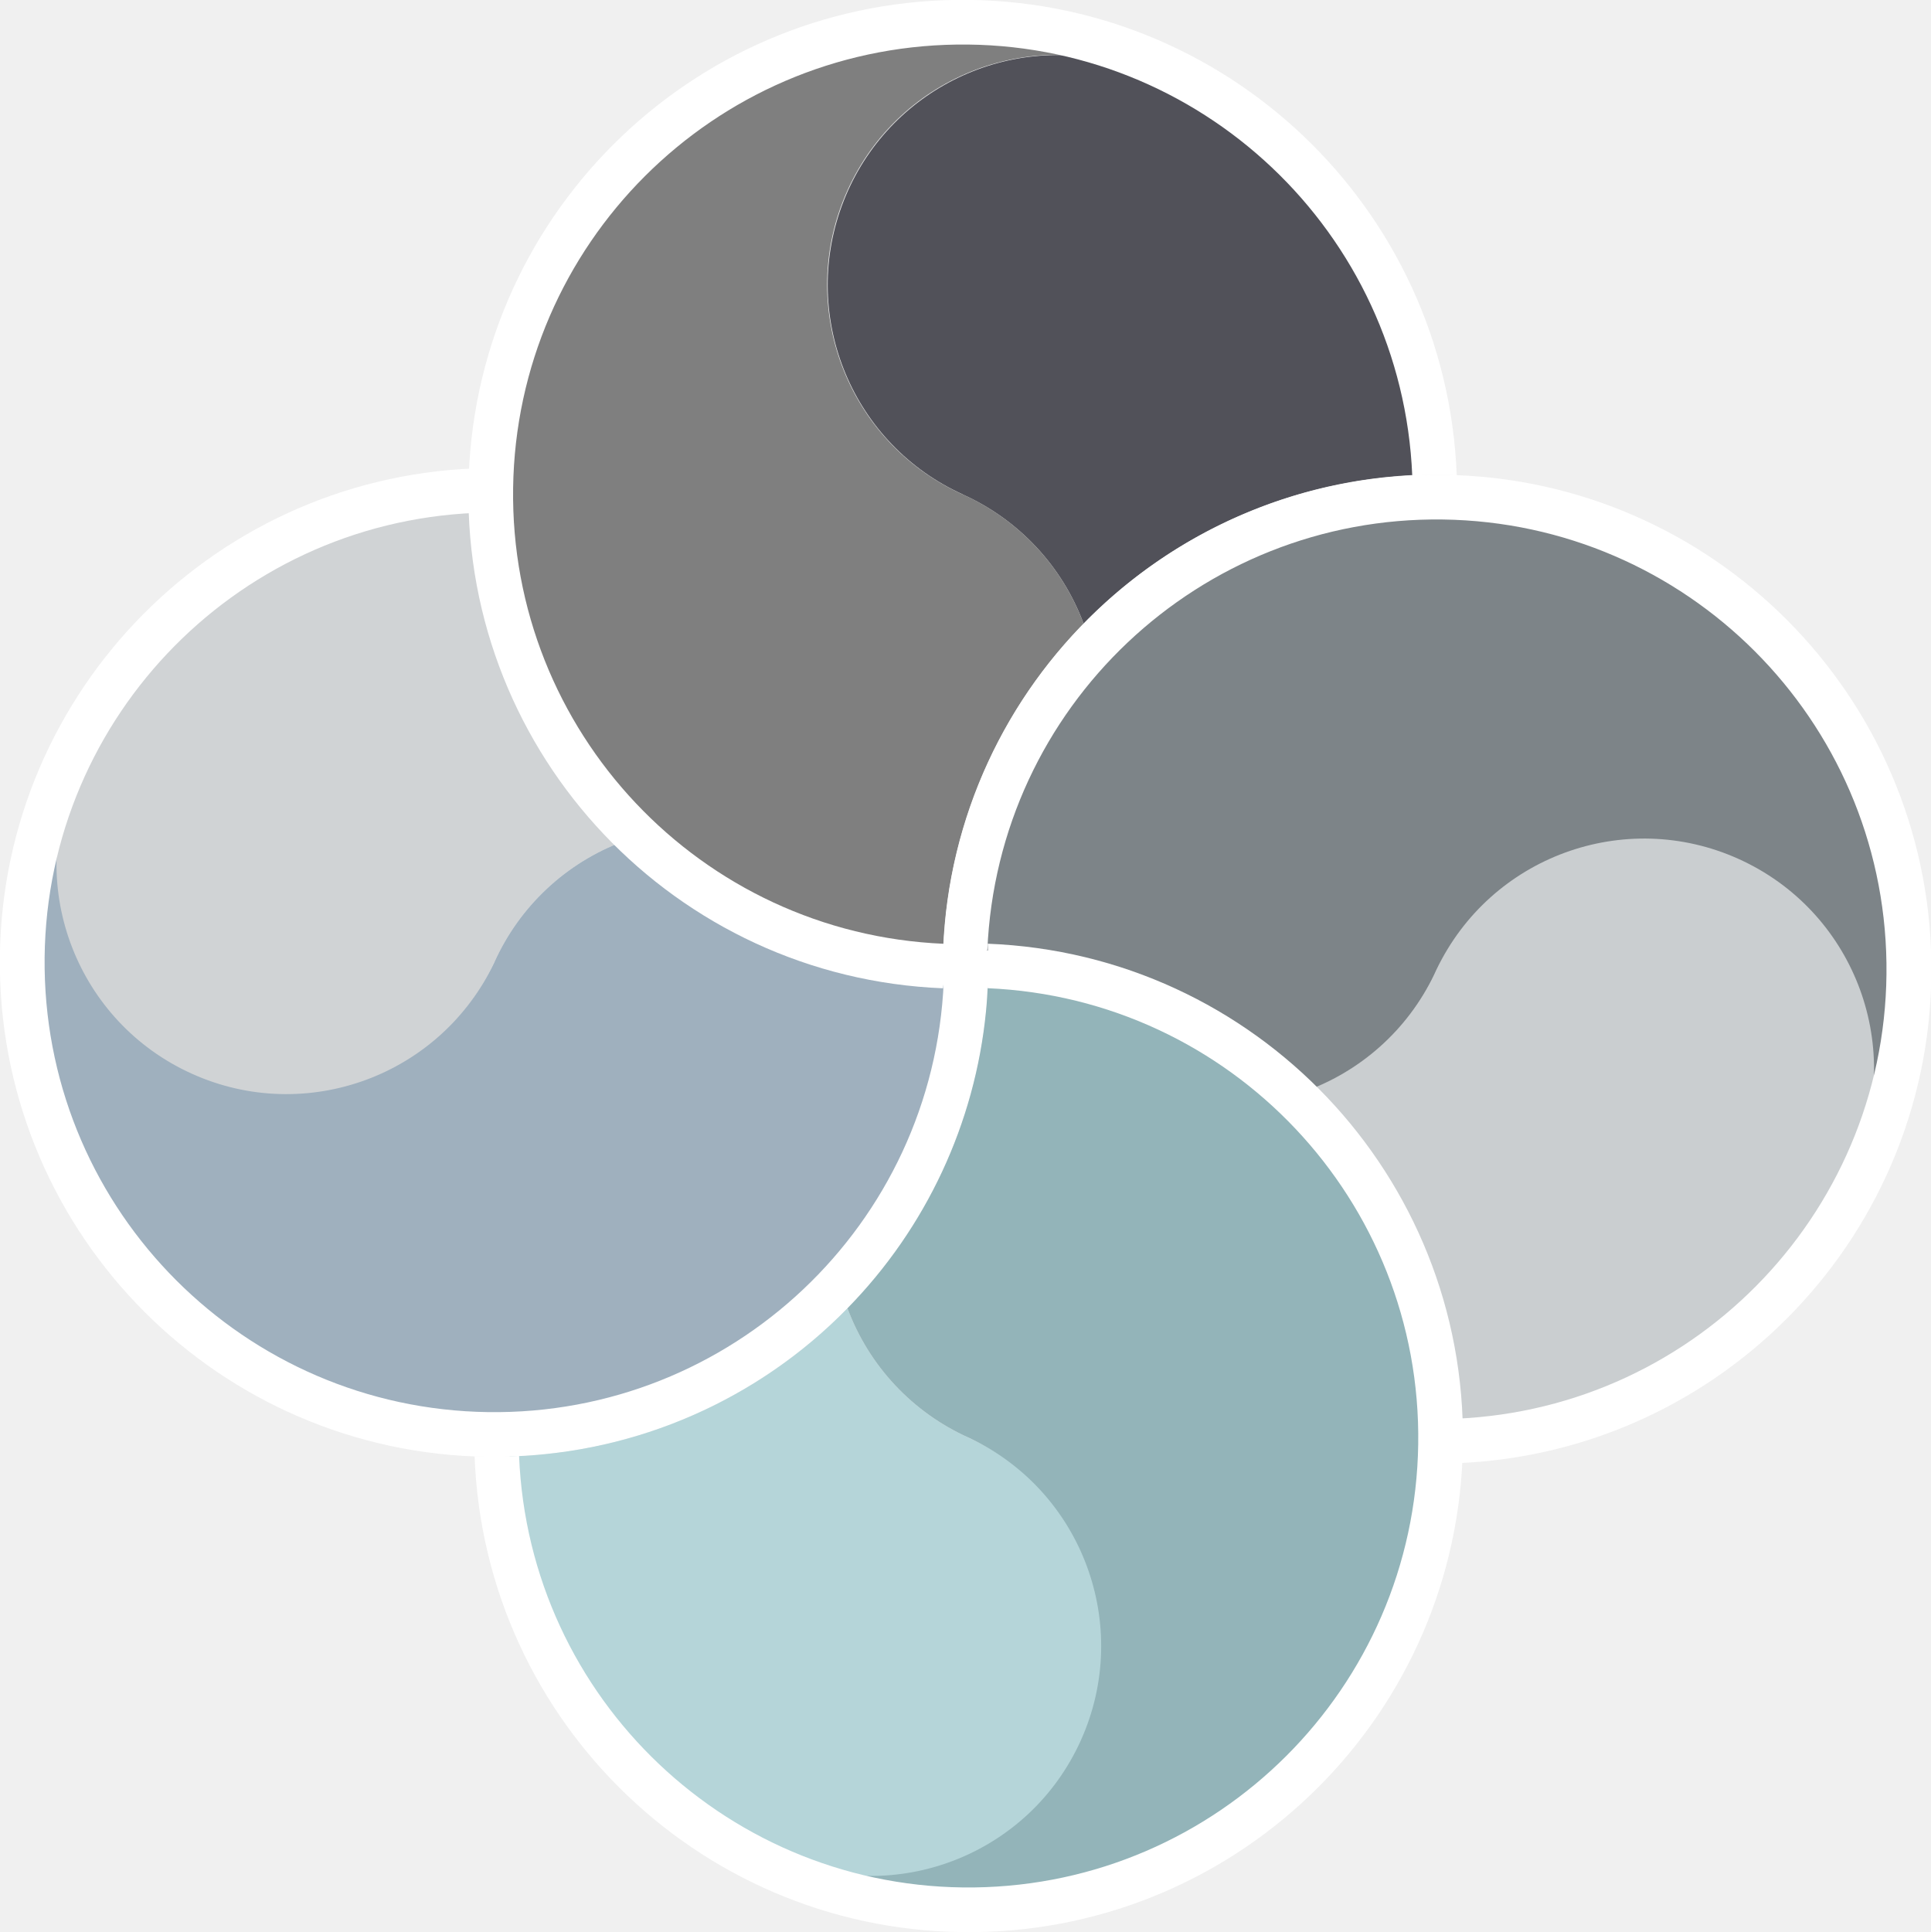
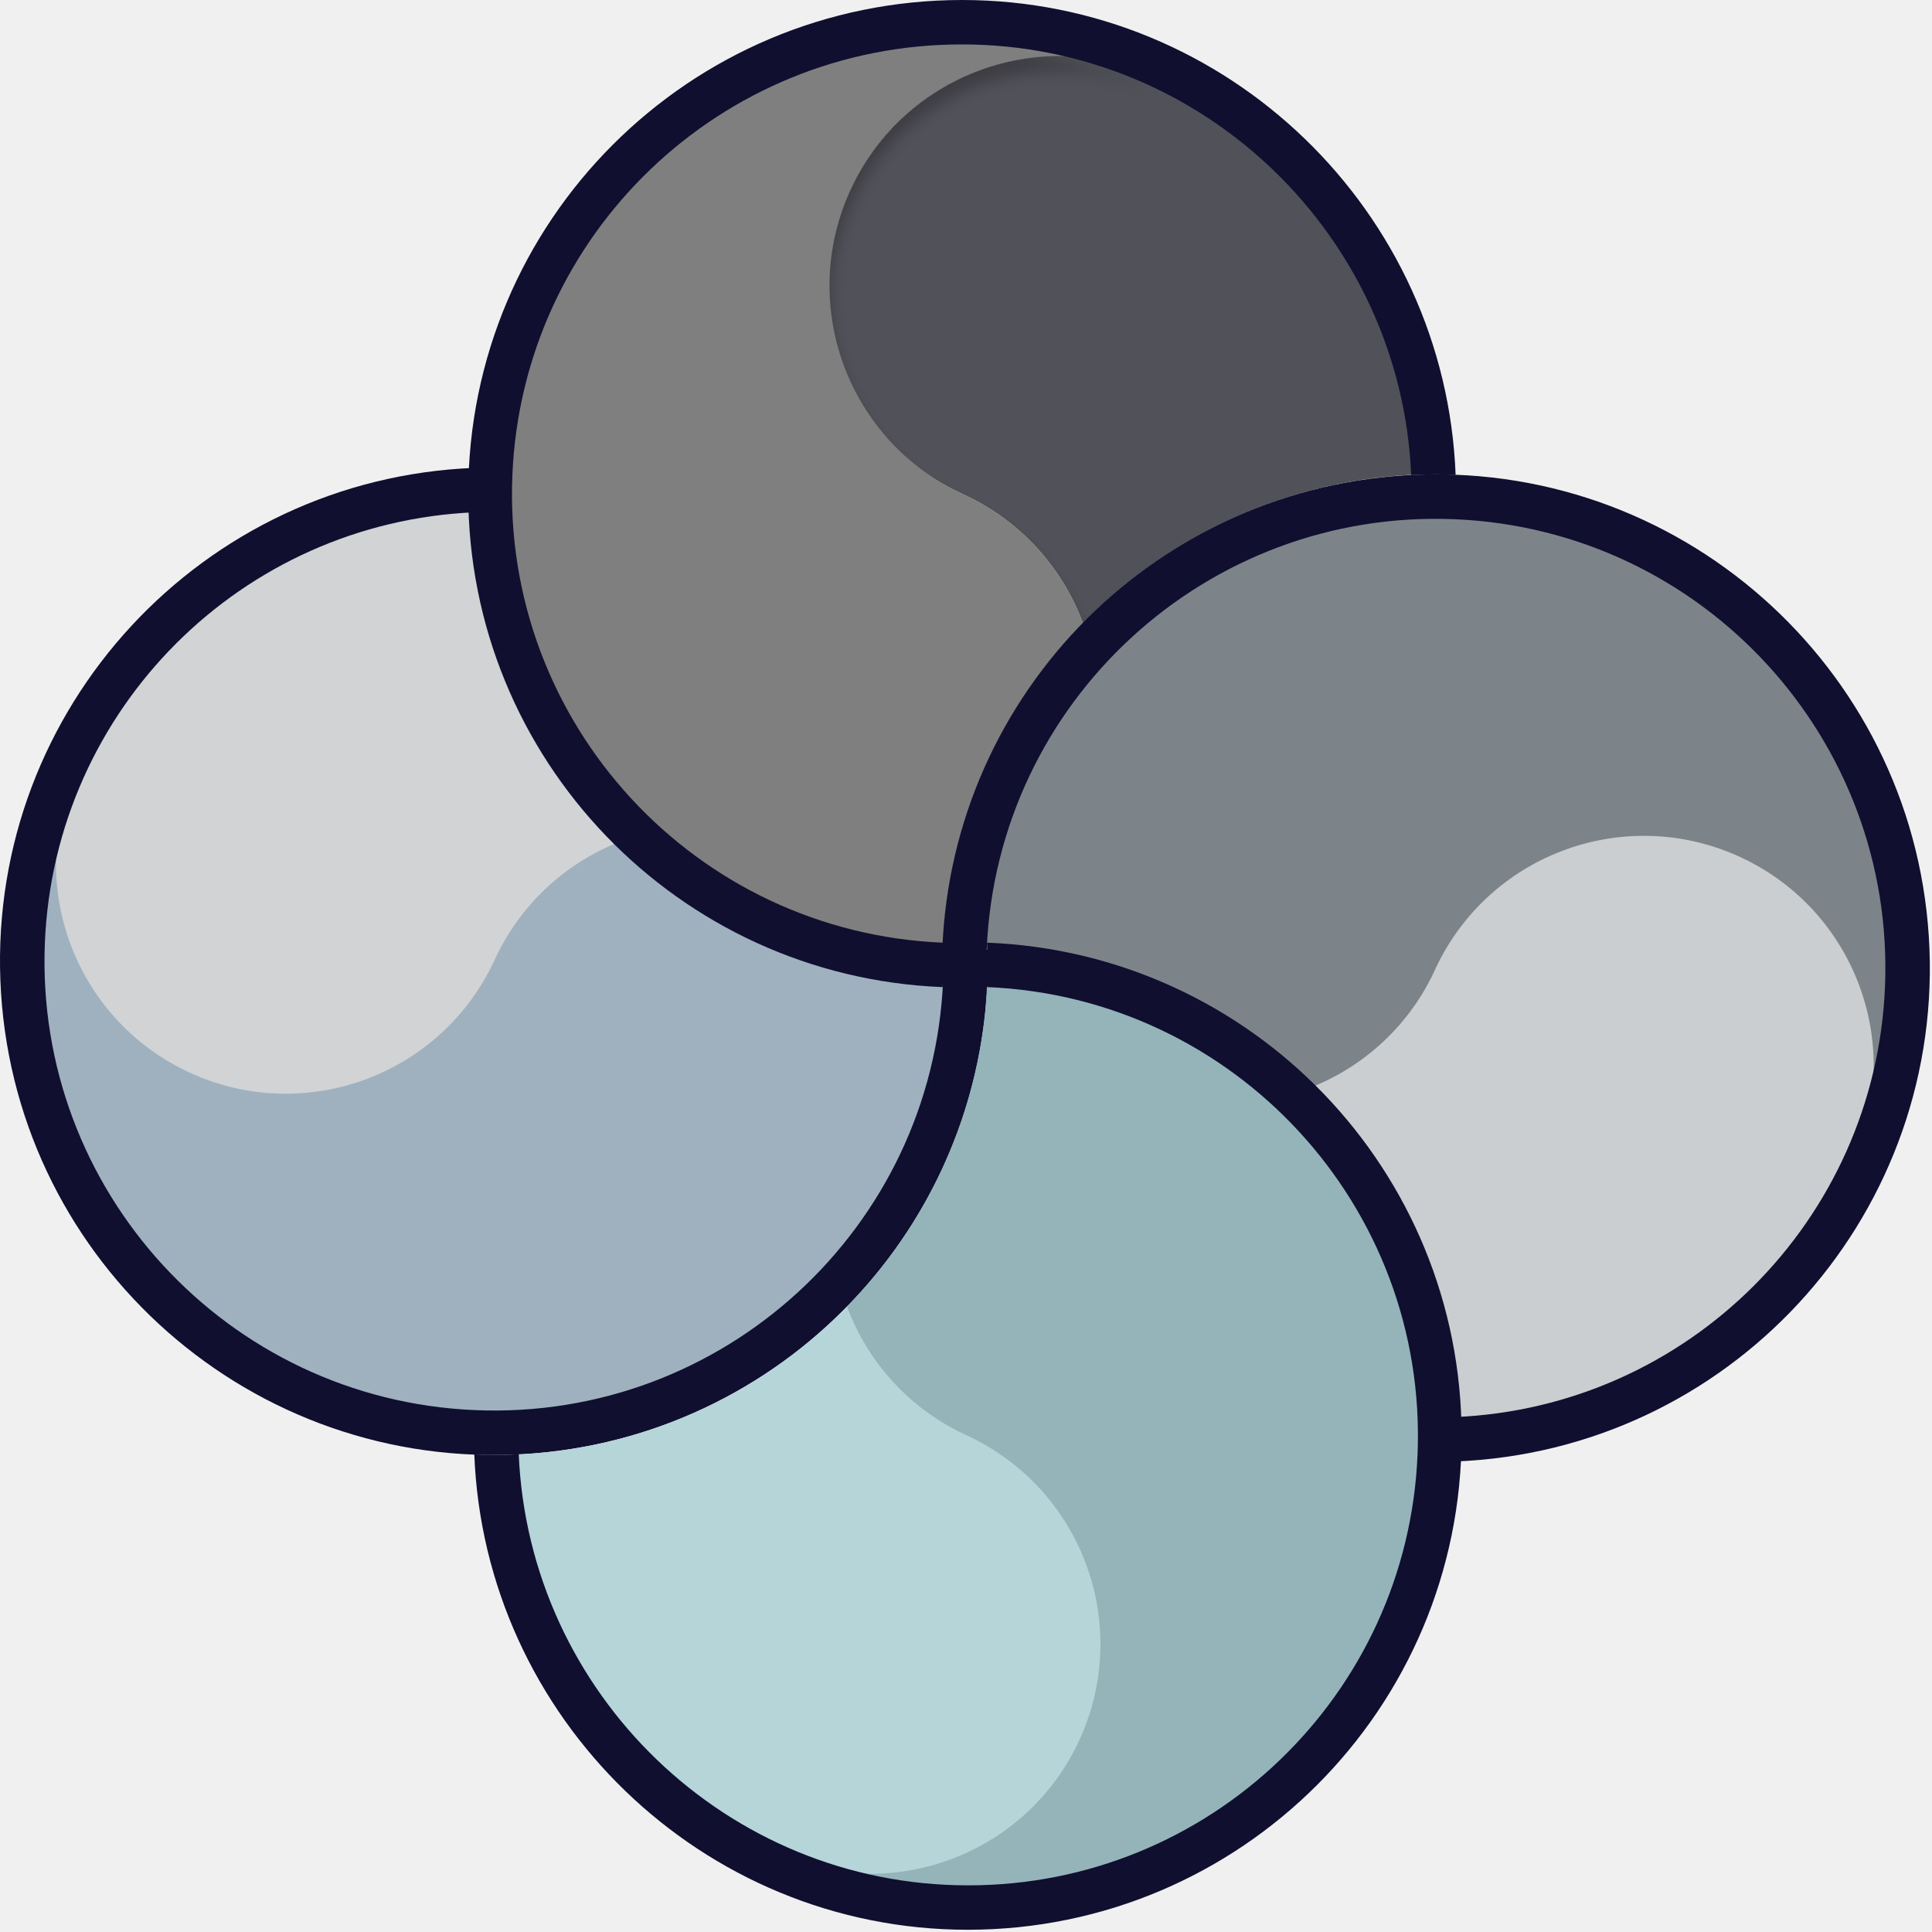
- <svg xmlns="http://www.w3.org/2000/svg" viewBox="0 0 253.89 254">
+ <svg xmlns="http://www.w3.org/2000/svg" width="535" height="535" viewBox="0 0 535 535" fill="none">
+   <g clip-path="url(#clip0_3457_150)">
+     <path d="M136.805 266.154C143.777 250.646 156.703 238.591 172.656 232.691C147.305 208.045 132.529 174.529 131.427 139.206C80.148 141.301 35.23 174.166 17.727 222.388C8.061 256.151 27.607 291.345 61.383 301.007C91.727 309.685 123.847 294.818 136.848 266.069L136.816 266.154H136.805Z" fill="#D1D3D5" />
+     <path d="M257.647 302.033C256.781 307.676 255.145 313.191 252.804 318.395C223.946 382.436 148.62 410.972 84.542 382.126C20.475 353.28 -8.073 277.985 20.785 213.934C6.789 246.147 21.565 283.607 53.802 297.597C85.419 311.32 122.221 297.384 136.794 266.154C143.766 250.646 156.692 238.591 172.645 232.691C194.842 254.409 223.785 267.918 254.696 270.964C257.402 271.22 260.139 271.391 262.908 271.498C262.427 281.929 260.652 292.264 257.626 302.268C257.637 302.204 257.637 302.129 257.647 302.033Z" fill="#9FB1BE" />
+     <path d="M268.137 271.637C265.774 271.637 263.453 271.573 261.165 271.455C258.246 340.113 200.199 393.401 131.513 390.483C62.826 387.566 9.515 329.543 12.434 260.885C15.182 196.332 66.9 144.614 131.491 141.857C131.374 139.548 131.309 137.229 131.309 134.889C131.309 133.093 131.384 131.351 131.438 129.556C55.962 132.505 -2.845 196.065 0.106 271.519C3.057 346.974 66.633 405.756 142.119 402.806C213.478 400.017 270.681 342.838 273.461 271.509C271.676 271.584 269.922 271.637 268.137 271.637Z" fill="#100F30" />
+     <path d="M266.404 136.759C281.919 143.727 293.979 156.649 299.881 172.595C324.537 147.254 358.068 132.484 393.405 131.383C391.321 80.104 358.421 35.173 310.157 17.677C276.38 8.016 241.171 27.553 231.505 61.315C222.823 91.647 237.696 123.752 266.458 136.748H266.415L266.404 136.759Z" fill="#515159" />
+     <g filter="url(#filter0_d_3457_150)">
+       <path d="M230.533 257.54C224.887 256.674 219.37 255.039 214.163 252.698C150.096 223.853 121.548 148.558 150.406 84.507C179.264 20.467 254.59 -8.069 318.657 20.777C286.431 6.787 248.955 21.557 234.959 53.78C221.231 85.383 235.173 122.17 266.415 136.738C281.93 143.706 293.99 156.627 299.892 172.573C278.166 194.761 264.651 223.692 261.604 254.59C261.347 257.305 261.176 260.041 261.069 262.798C250.634 262.317 240.295 260.543 230.287 257.519L230.522 257.54H230.533Z" fill="#7F7F7F" />
+     </g>
+     <path d="M260.931 268.014C260.931 265.652 260.995 263.333 261.113 261.046C192.427 258.203 139.041 200.244 141.885 131.586C144.644 64.863 199.612 12.216 266.416 12.302C333.285 12.302 387.975 65.43 390.777 131.554C393.086 131.437 395.406 131.372 397.748 131.372C399.544 131.372 401.287 131.447 403.083 131.501C400.26 58.622 340.053 0 266.416 0C190.876 0.021 129.643 61.24 129.664 136.759C129.675 210.162 187.68 270.461 261.06 273.347C261.06 271.573 260.942 269.788 260.942 268.014H260.931Z" fill="#100F30" />
+     <path d="M268.008 397.644C252.494 390.676 240.433 377.755 234.531 361.809C209.864 387.096 176.334 401.812 141.018 402.849C143.017 454.193 175.917 499.209 224.245 516.715C258.022 526.377 293.231 506.84 302.896 473.078C311.578 442.746 296.706 410.64 267.944 397.644H268.008Z" fill="#B5D5D9" />
+     <path d="M303.891 276.842C309.537 277.708 315.054 279.343 320.261 281.683C384.328 310.529 412.876 385.824 384.018 449.875C355.16 513.915 279.834 542.451 215.756 513.605C247.982 527.595 285.458 512.825 299.454 480.602C313.183 448.998 299.24 412.211 267.998 397.644C252.483 390.676 240.423 377.754 234.521 361.809C256.268 339.632 269.794 310.7 272.852 279.792C273.108 277.077 273.28 274.341 273.386 271.583C283.822 272.064 294.161 273.839 304.169 276.863L303.88 276.842H303.891Z" fill="#94B4B9" />
+     <path d="M273.355 273.272C269.335 274.277 265.133 274.277 261.113 273.272C260.033 269.264 260.033 265.043 261.113 261.035C265.069 259.645 269.388 259.645 273.355 261.035C274.906 264.968 274.906 269.339 273.355 273.272Z" fill="#100F30" />
+     <path d="M397.575 268.131C390.604 283.639 377.677 295.695 361.725 301.594C387.076 326.24 401.852 359.756 402.953 395.079C454.254 392.995 499.204 360.109 516.707 311.865C526.373 278.103 506.827 242.909 473.051 233.247C442.707 224.569 410.588 239.435 397.586 268.185V268.142L397.575 268.131Z" fill="#CBCED0" />
+     <path d="M276.722 232.264C277.588 226.621 279.224 221.106 281.566 215.901C310.435 151.861 385.771 123.335 449.839 152.192C513.906 181.049 542.443 256.354 513.574 320.394C527.57 288.181 512.794 250.721 480.557 236.731C448.941 223.008 412.138 236.945 397.565 268.174C390.594 283.682 377.667 295.738 361.714 301.637C339.517 279.92 310.574 266.411 279.663 263.365C277.524 263.151 275.375 263.012 273.205 262.905C272.627 262.905 273.205 261.847 272.659 261.826C272.659 261.131 271.483 261.441 271.558 260.736C272.178 251.01 273.91 241.38 276.733 232.061C276.733 232.093 276.722 232.178 276.712 232.264H276.722Z" fill="#7D8489" />
+     <path d="M266.266 262.649C268.629 262.649 270.917 262.745 273.237 262.862C276.135 194.205 334.161 140.895 402.847 143.781C471.534 146.677 524.866 204.679 521.979 273.336C519.253 337.922 467.513 389.671 402.901 392.407C403.018 394.716 403.083 397.035 403.083 399.376C403.083 401.171 403.008 402.913 402.954 404.709C478.441 401.759 537.247 338.21 534.296 262.756C531.345 187.301 467.77 128.519 392.284 131.469C320.924 134.258 263.711 191.448 260.941 262.777C262.727 262.713 264.502 262.649 266.287 262.649H266.266Z" fill="#100F30" />
+     <path d="M273.494 266.368C273.494 268.73 273.429 271.049 273.312 273.336C341.998 276.179 395.384 334.138 392.54 402.796C389.781 469.519 334.813 522.166 268.009 522.08C201.14 522.08 146.45 468.867 143.648 402.699C141.285 402.817 139.136 402.913 136.795 402.913C134.999 402.913 133.106 402.806 131.342 402.731C134.165 475.664 194.372 534.382 268.009 534.382C343.548 534.35 404.772 473.11 404.74 397.601C404.707 324.209 346.713 263.931 273.344 261.035C273.419 262.809 273.483 264.594 273.483 266.368H273.494Z" fill="#100F30" />
+   </g>
  <defs>
-     <style>.cls-1{fill:#a373f9;}.cls-2{fill:none;}.cls-3{fill:#c596fe;}.cls-4{fill:#fff;}.cls-5{fill:#7552cc;}.cls-6{fill:#ecd7ff;}.cls-7{fill:#4b39b2;}</style>
+     <filter id="filter0_d_3457_150" x="135.15" y="9.526" width="187.506" height="261.272" filterUnits="userSpaceOnUse" color-interpolation-filters="sRGB">
+       <feFlood flood-opacity="0" result="BackgroundImageFix" />
+       <feColorMatrix in="SourceAlpha" type="matrix" values="0 0 0 0 0 0 0 0 0 0 0 0 0 0 0 0 0 0 127 0" result="hardAlpha" />
+       <feOffset dy="4" />
+       <feGaussianBlur stdDeviation="2" />
+       <feComposite in2="hardAlpha" operator="out" />
+       <feColorMatrix type="matrix" values="0 0 0 0 0 0 0 0 0 0 0 0 0 0 0 0 0 0 0.25 0" />
+       <feBlend mode="normal" in2="BackgroundImageFix" result="effect1_dropShadow_3457_150" />
+       <feBlend mode="normal" in="SourceGraphic" in2="effect1_dropShadow_3457_150" result="shape" />
+     </filter>
+     <clipPath id="clip0_3457_150">
+       <rect width="534.382" height="534.382" fill="white" />
+     </clipPath>
  </defs>
-   <g id="Layer_2" data-name="Layer 2">
-     <g id="Layer_1-2" data-name="Layer 1">
-       <path class="cls-1" d="M65,126.51A30.15,30.15,0,0,1,82,110.6,64.78,64.78,0,0,1,62.44,66.17a60.08,60.08,0,0,0-54,39.53A30.22,30.22,0,0,0,65,126.47Z" style="fill: rgb(208, 211, 213);" />
-       <path class="cls-2" d="M122.76,138v0Z" />
-       <path class="cls-2" d="M122.63,141.87v-.14A.66.66,0,0,1,122.63,141.87Z" />
-       <path class="cls-3" d="M122.41,143.56a29.88,29.88,0,0,1-2.3,7.78A60.45,60.45,0,0,1,9.88,101.69,30.23,30.23,0,0,0,65,126.51,30.15,30.15,0,0,1,82,110.6a64.73,64.73,0,0,0,39,18.19h0c1.29.13,2.59.21,3.9.26a60,60,0,0,1-2.51,14.62A.37.37,0,0,0,122.41,143.56Z" style="fill: rgb(159, 176, 190);" />
-       <path class="cls-4" d="M127.4,129.11c-1.12,0-2.23,0-3.31-.08a59.14,59.14,0,1,1-61.61-61.6c-.06-1.1-.09-2.2-.09-3.31,0-.85,0-1.68.06-2.54a65,65,0,1,0,67.48,67.47C129.08,129.08,128.25,129.11,127.4,129.11Z" />
-       <path class="cls-5" d="M126.57,65a30.12,30.12,0,0,1,15.91,17,64.78,64.78,0,0,1,44.43-19.59,60.08,60.08,0,0,0-39.55-54A30.22,30.22,0,0,0,126.6,65Z" style="fill: rgb(81, 81, 89);" />
-       <path class="cls-2" d="M111.21,122.63h0Z" />
-       <path class="cls-1" d="M109.53,122.41a30.16,30.16,0,0,1-7.78-2.3A60.45,60.45,0,1,1,151.4,9.88,30.22,30.22,0,0,0,126.58,65a30.15,30.15,0,0,1,15.9,17,64.82,64.82,0,0,0-18.19,39h0c-.12,1.29-.2,2.59-.25,3.9a60,60,0,0,1-14.62-2.51Z" style="fill: rgb(127, 127, 127);" />
-       <path class="cls-4" d="M124,127.39c0-1.12,0-2.23.09-3.31a59.14,59.14,0,1,1,61.6-61.55c1.1-.06,2.2-.08,3.31-.08.86,0,1.69,0,2.54.06A65,65,0,1,0,124,129.93C124,129.08,124,128.24,124,127.39Z" />
-       <path class="cls-3" d="M127.34,189a30.14,30.14,0,0,1-15.91-17A64.7,64.7,0,0,1,67,191.48a60,60,0,0,0,39.54,54.12A30.22,30.22,0,0,0,127.31,189Z" style="fill: rgb(181, 213, 217);" />
-       <path class="cls-2" d="M142.7,131.37h0Z" />
-       <path class="cls-6" d="M144.39,131.59a30.09,30.09,0,0,1,7.77,2.3,60.45,60.45,0,1,1-49.65,110.23h0A30.23,30.23,0,0,0,127.34,189a30.14,30.14,0,0,1-15.91-17,64.79,64.79,0,0,0,18.21-39h0c.13-1.29.2-2.59.26-3.9a60,60,0,0,1,14.62,2.51Z" style="fill: rgb(147, 180, 185);" />
-       <path class="cls-4" d="M129.87,129.89a11.9,11.9,0,0,1-5.81,0,11.22,11.22,0,0,1,0-5.81,8.77,8.77,0,0,1,5.81,0A7.88,7.88,0,0,1,129.87,129.89Z" />
-       <path class="cls-7" d="M188.9,127.45a30.15,30.15,0,0,1-17,15.9,64.76,64.76,0,0,1,19.59,44.44,60.07,60.07,0,0,0,54-39.56,30.22,30.22,0,0,0-56.59-20.76Z" style="fill: rgb(202, 206, 208);" />
-       <path class="cls-2" d="M131.14,115.92v0Z" />
-       <path class="cls-2" d="M131.26,112.08v.15A.75.75,0,0,1,131.26,112.08Z" />
-       <path class="cls-5" d="M131.48,110.4a30.16,30.16,0,0,1,2.3-7.78A60.45,60.45,0,1,1,244,152.29a30.23,30.23,0,0,0-55.11-24.83,30.17,30.17,0,0,1-17,15.91,64.76,64.76,0,0,0-39-18.19h0c-1-.1-2-.17-3.07-.22-.27,0,0-.51-.26-.51,0-.33-.56-.19-.52-.52a60.22,60.22,0,0,1,2.46-13.63S131.48,110.36,131.48,110.4Z" style="fill: rgb(125, 132, 136);" />
-       <path class="cls-4" d="M126.51,124.84c1.12,0,2.21,0,3.31.1a59.14,59.14,0,1,1,61.6,61.58c.05,1.1.08,2.2.08,3.31,0,.85,0,1.68-.06,2.54A65,65,0,1,0,124,124.9C124.81,124.88,125.65,124.84,126.51,124.84Z" />
-       <path class="cls-4" d="M129.94,126.61c0,1.12,0,2.23-.08,3.31a59.14,59.14,0,1,1-61.61,61.49c-1.12.05-2.14.1-3.25.1-.86,0-1.75,0-2.6-.09a65,65,0,1,0,67.47-67.35C129.91,124.92,129.94,125.76,129.94,126.61Z" />
-     </g>
-   </g>
</svg>
